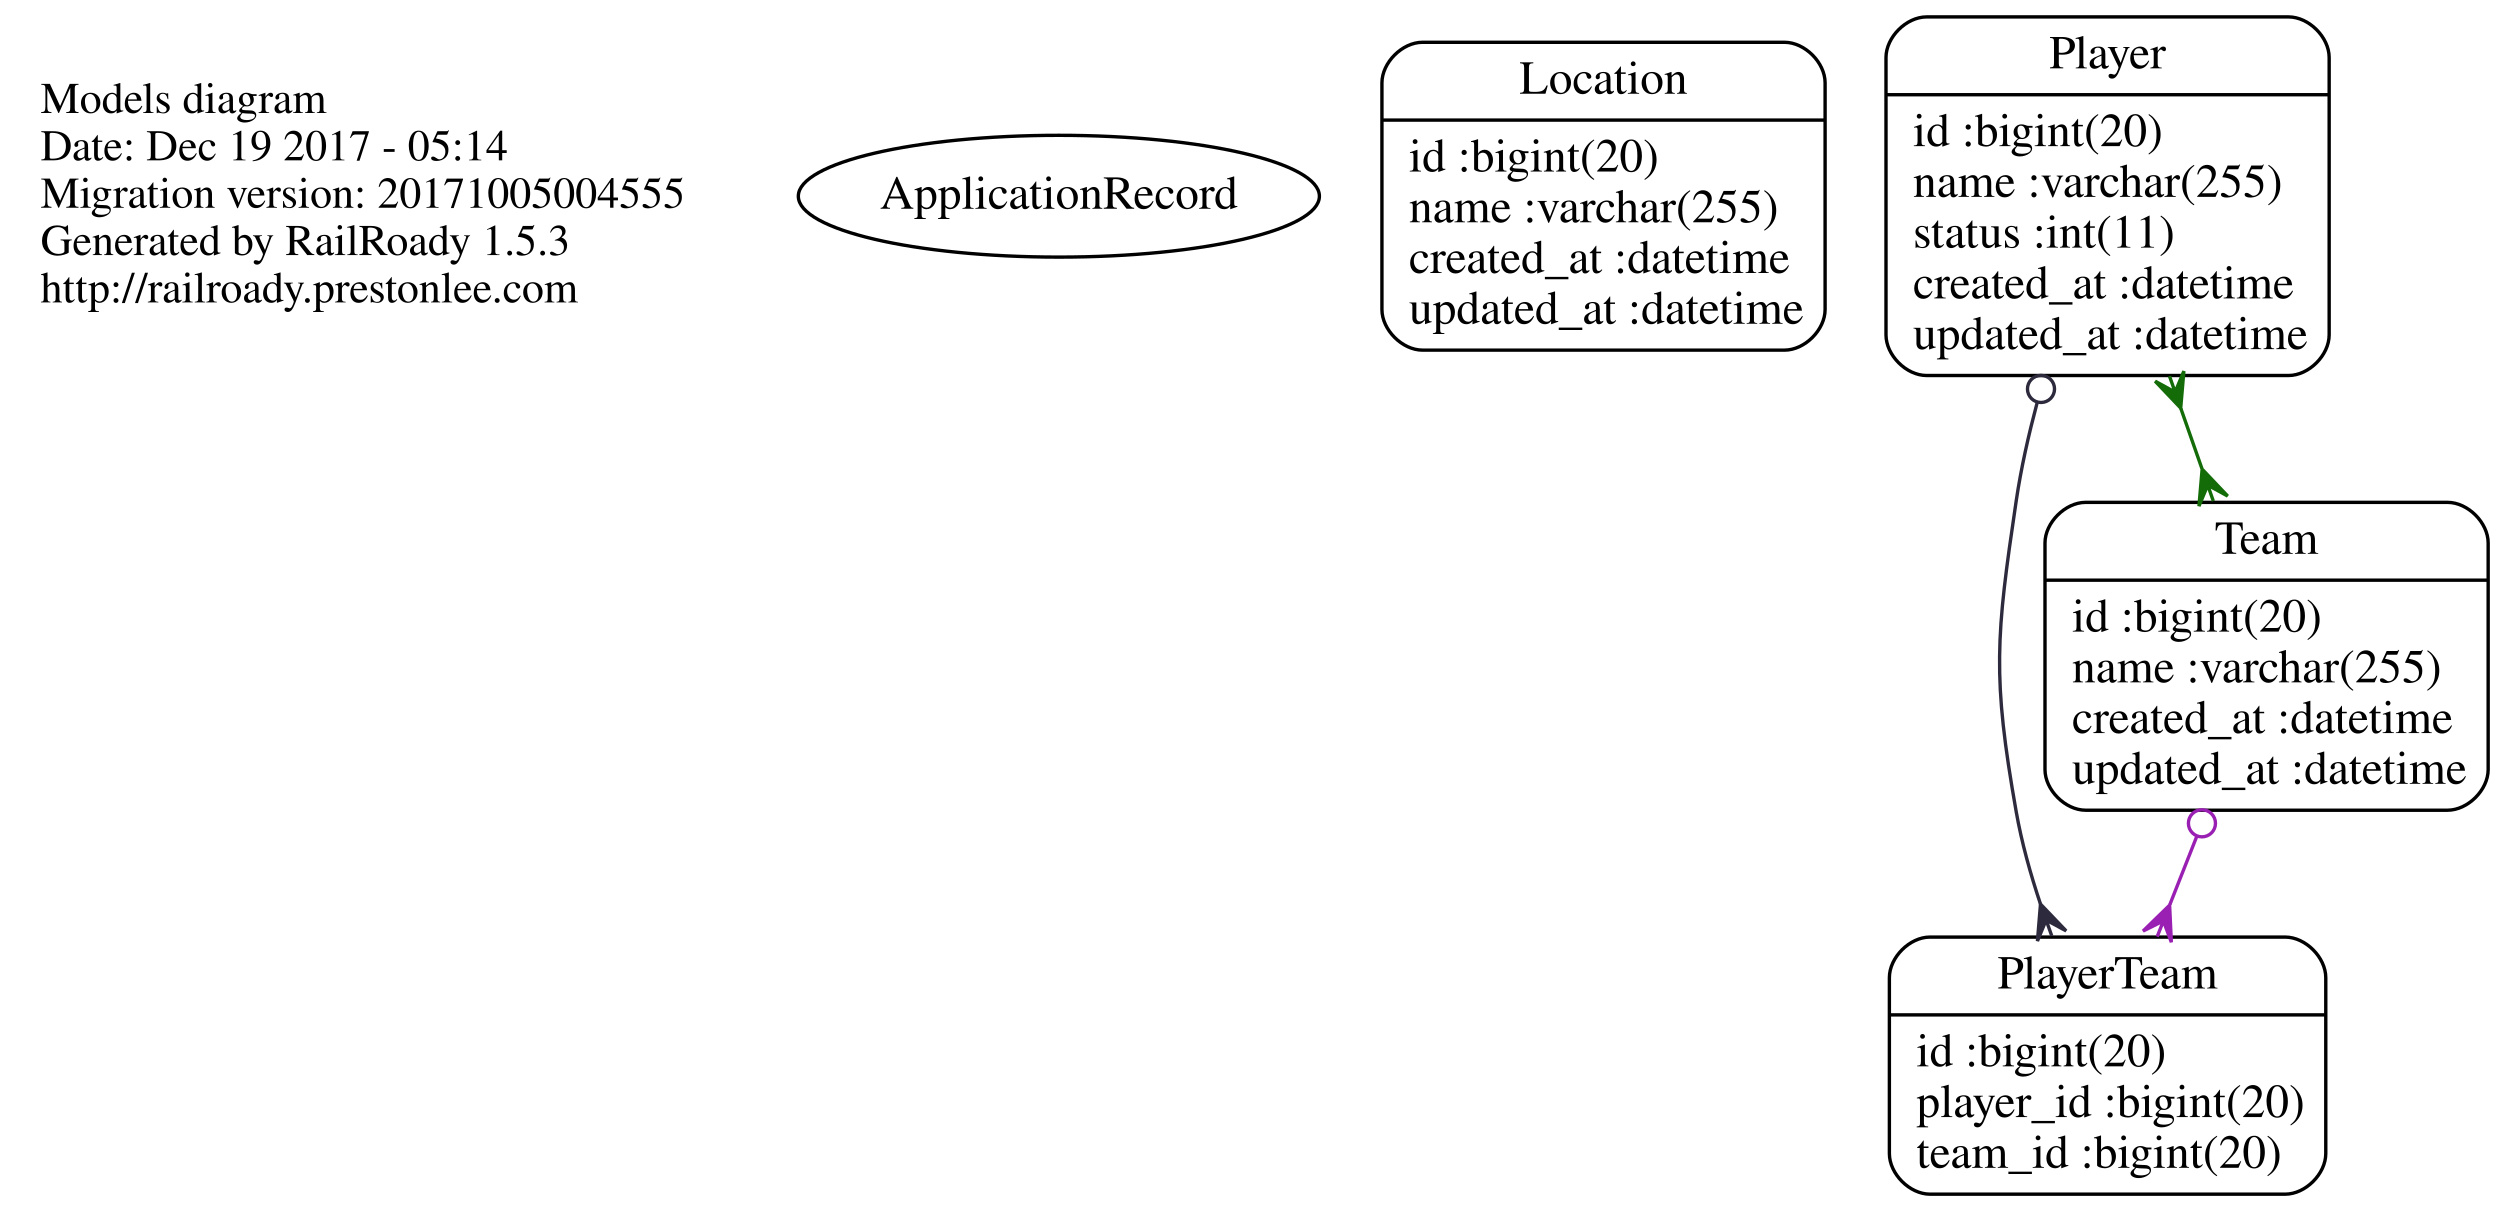
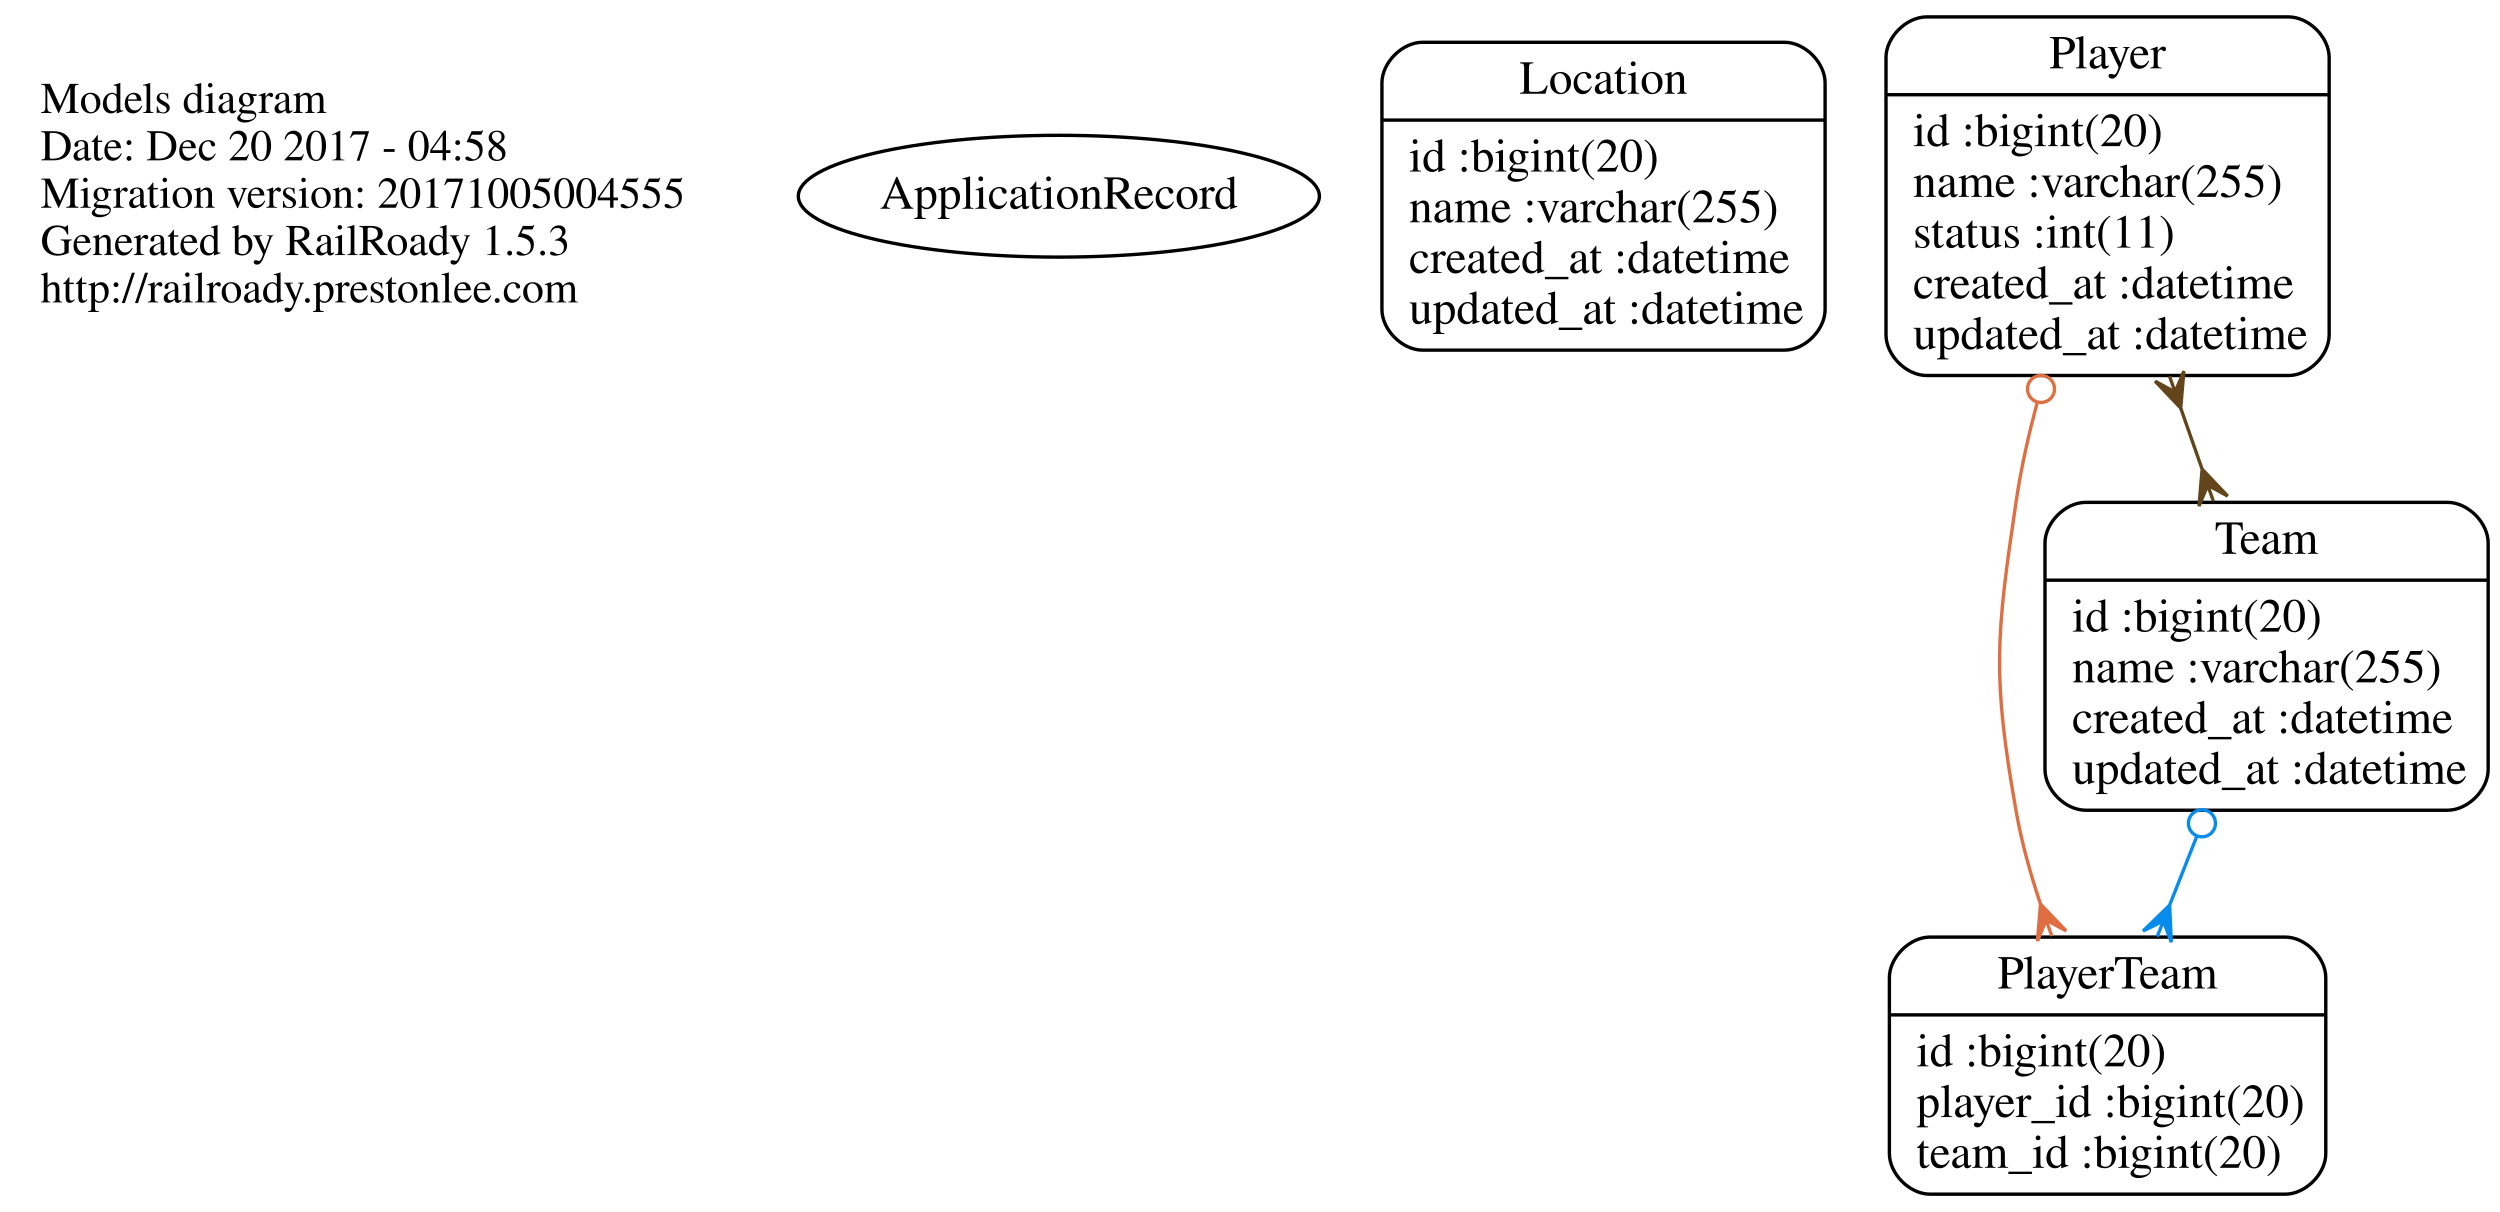
<svg xmlns="http://www.w3.org/2000/svg" width="739pt" height="358pt" viewBox="0.00 0.00 739.00 358.00">
  <g id="graph0" class="graph" transform="scale(1 1) rotate(0) translate(4 354)">
    <polygon fill="none" stroke="none" points="-4,4 -4,-354 735,-354 735,4 -4,4" />
    <g id="node1" class="node">
      <text text-anchor="start" x="8" y="-320.6" font-family="Times,serif" font-size="13.00">Models diagram</text>
-       <text text-anchor="start" x="8" y="-306.6" font-family="Times,serif" font-size="13.00">Date: Dec 19 2017 - 05:14</text>
+       <text text-anchor="start" x="8" y="-306.6" font-family="Times,serif" font-size="13.00">Date: Dec 20 2017 - 04:58</text>
      <text text-anchor="start" x="8" y="-292.6" font-family="Times,serif" font-size="13.00">Migration version: 20171005004555</text>
      <text text-anchor="start" x="8" y="-278.6" font-family="Times,serif" font-size="13.00">Generated by RailRoady 1.5.3</text>
      <text text-anchor="start" x="8" y="-264.6" font-family="Times,serif" font-size="13.00">http://railroady.prestonlee.com</text>
    </g>
    <g id="node2" class="node">
      <ellipse fill="none" stroke="black" cx="309" cy="-296" rx="77.015" ry="18" />
      <text text-anchor="middle" x="309" y="-292.3" font-family="Times,serif" font-size="14.00">ApplicationRecord</text>
    </g>
    <g id="node3" class="node">
      <path fill="none" stroke="black" d="M416.5,-250.5C416.5,-250.5 523.5,-250.5 523.5,-250.5 529.5,-250.5 535.5,-256.5 535.5,-262.5 535.5,-262.5 535.5,-329.5 535.5,-329.5 535.5,-335.5 529.5,-341.5 523.5,-341.5 523.5,-341.5 416.5,-341.5 416.5,-341.5 410.5,-341.5 404.5,-335.5 404.5,-329.5 404.5,-329.5 404.5,-262.5 404.5,-262.5 404.5,-256.5 410.5,-250.5 416.5,-250.5" />
      <text text-anchor="middle" x="470" y="-326.3" font-family="Times,serif" font-size="14.00">Location</text>
      <polyline fill="none" stroke="black" points="404.5,-318.5 535.5,-318.5 " />
      <text text-anchor="start" x="412.5" y="-303.3" font-family="Times,serif" font-size="14.00">id :bigint(20)</text>
      <text text-anchor="start" x="412.5" y="-288.3" font-family="Times,serif" font-size="14.00">name :varchar(255)</text>
      <text text-anchor="start" x="412.5" y="-273.3" font-family="Times,serif" font-size="14.00">created_at :datetime</text>
      <text text-anchor="start" x="412.5" y="-258.3" font-family="Times,serif" font-size="14.00">updated_at :datetime</text>
    </g>
    <g id="node4" class="node">
      <path fill="none" stroke="black" d="M565.5,-243C565.5,-243 672.5,-243 672.5,-243 678.5,-243 684.5,-249 684.5,-255 684.5,-255 684.5,-337 684.5,-337 684.5,-343 678.5,-349 672.5,-349 672.5,-349 565.5,-349 565.5,-349 559.5,-349 553.5,-343 553.5,-337 553.5,-337 553.5,-255 553.5,-255 553.5,-249 559.5,-243 565.5,-243" />
      <text text-anchor="middle" x="619" y="-333.8" font-family="Times,serif" font-size="14.00">Player</text>
      <polyline fill="none" stroke="black" points="553.5,-326 684.5,-326 " />
      <text text-anchor="start" x="561.5" y="-310.8" font-family="Times,serif" font-size="14.00">id :bigint(20)</text>
      <text text-anchor="start" x="561.5" y="-295.8" font-family="Times,serif" font-size="14.00">name :varchar(255)</text>
      <text text-anchor="start" x="561.5" y="-280.8" font-family="Times,serif" font-size="14.00">status :int(11)</text>
      <text text-anchor="start" x="561.5" y="-265.8" font-family="Times,serif" font-size="14.00">created_at :datetime</text>
      <text text-anchor="start" x="561.5" y="-250.8" font-family="Times,serif" font-size="14.00">updated_at :datetime</text>
    </g>
    <g id="node5" class="node">
      <path fill="none" stroke="black" d="M566.5,-1C566.5,-1 671.5,-1 671.5,-1 677.5,-1 683.5,-7 683.5,-13 683.5,-13 683.5,-65 683.5,-65 683.5,-71 677.5,-77 671.5,-77 671.5,-77 566.5,-77 566.5,-77 560.5,-77 554.5,-71 554.5,-65 554.5,-65 554.5,-13 554.5,-13 554.5,-7 560.5,-1 566.5,-1" />
      <text text-anchor="middle" x="619" y="-61.8" font-family="Times,serif" font-size="14.00">PlayerTeam</text>
      <polyline fill="none" stroke="black" points="554.5,-54 683.5,-54 " />
      <text text-anchor="start" x="562.5" y="-38.8" font-family="Times,serif" font-size="14.00">id :bigint(20)</text>
      <text text-anchor="start" x="562.5" y="-23.8" font-family="Times,serif" font-size="14.00">player_id :bigint(20)</text>
      <text text-anchor="start" x="562.5" y="-8.8" font-family="Times,serif" font-size="14.00">team_id :bigint(20)</text>
    </g>
    <g id="edge1" class="edge">
-       <path fill="none" stroke="#2e2a3d" d="M598.173,-234.925C595.613,-225.355 593.407,-215.483 592,-206 586,-165.554 584.884,-154.265 592,-114 593.591,-105 596.191,-95.656 599.165,-86.761" />
-       <ellipse fill="none" stroke="#2e2a3d" cx="599.32" cy="-239.026" rx="4" ry="4" />
-       <polygon fill="#2e2a3d" stroke="#2e2a3d" points="599.169,-86.749 606.75,-78.826 600.839,-82.036 602.509,-77.323 602.509,-77.323 602.509,-77.323 600.839,-82.036 598.267,-75.82 599.169,-86.749 599.169,-86.749" />
+       <path fill="none" stroke="#df6e42" d="M598.173,-234.925C595.613,-225.355 593.407,-215.483 592,-206 586,-165.554 584.884,-154.265 592,-114 593.591,-105 596.191,-95.656 599.165,-86.761" />
+       <ellipse fill="none" stroke="#df6e42" cx="599.32" cy="-239.026" rx="4" ry="4" />
+       <polygon fill="#df6e42" stroke="#df6e42" points="599.169,-86.749 606.75,-78.826 600.839,-82.036 602.509,-77.323 602.509,-77.323 602.509,-77.323 600.839,-82.036 598.267,-75.82 599.169,-86.749 599.169,-86.749" />
    </g>
    <g id="node6" class="node">
      <path fill="none" stroke="black" d="M612.5,-114.5C612.5,-114.5 719.5,-114.5 719.5,-114.5 725.5,-114.5 731.5,-120.5 731.5,-126.5 731.5,-126.5 731.5,-193.5 731.5,-193.5 731.5,-199.5 725.5,-205.5 719.5,-205.5 719.5,-205.5 612.5,-205.5 612.5,-205.5 606.5,-205.5 600.5,-199.5 600.5,-193.5 600.5,-193.5 600.5,-126.5 600.5,-126.5 600.5,-120.5 606.5,-114.5 612.5,-114.5" />
      <text text-anchor="middle" x="666" y="-190.3" font-family="Times,serif" font-size="14.00">Team</text>
      <polyline fill="none" stroke="black" points="600.5,-182.5 731.5,-182.5 " />
      <text text-anchor="start" x="608.5" y="-167.3" font-family="Times,serif" font-size="14.00">id :bigint(20)</text>
      <text text-anchor="start" x="608.5" y="-152.3" font-family="Times,serif" font-size="14.00">name :varchar(255)</text>
      <text text-anchor="start" x="608.5" y="-137.3" font-family="Times,serif" font-size="14.00">created_at :datetime</text>
      <text text-anchor="start" x="608.5" y="-122.3" font-family="Times,serif" font-size="14.00">updated_at :datetime</text>
    </g>
    <g id="edge2" class="edge">
-       <path fill="none" stroke="#136c08" d="M640.653,-233.266C642.728,-227.351 644.821,-221.382 646.869,-215.543" />
-       <polygon fill="#136c08" stroke="#136c08" points="640.616,-233.372 633.06,-241.319 638.961,-238.09 637.306,-242.808 637.306,-242.808 637.306,-242.808 638.961,-238.09 641.552,-244.298 640.616,-233.372 640.616,-233.372" />
-       <polygon fill="#136c08" stroke="#136c08" points="646.951,-215.31 654.507,-207.363 648.606,-210.592 650.261,-205.873 650.261,-205.873 650.261,-205.873 648.606,-210.592 646.014,-204.384 646.951,-215.31 646.951,-215.31" />
+       <path fill="none" stroke="#62451b" d="M640.653,-233.266C642.728,-227.351 644.821,-221.382 646.869,-215.543" />
+       <polygon fill="#62451b" stroke="#62451b" points="640.616,-233.372 633.06,-241.319 638.961,-238.09 637.306,-242.808 637.306,-242.808 637.306,-242.808 638.961,-238.09 641.552,-244.298 640.616,-233.372 640.616,-233.372" />
+       <polygon fill="#62451b" stroke="#62451b" points="646.951,-215.31 654.507,-207.363 648.606,-210.592 650.261,-205.873 650.261,-205.873 650.261,-205.873 648.606,-210.592 646.014,-204.384 646.951,-215.31 646.951,-215.31" />
    </g>
    <g id="edge3" class="edge">
-       <path fill="none" stroke="#9920b2" d="M645.376,-106.783C642.725,-100.07 640.024,-93.231 637.411,-86.615" />
-       <ellipse fill="none" stroke="#9920b2" cx="646.896" cy="-110.63" rx="4" ry="4" />
-       <polygon fill="#9920b2" stroke="#9920b2" points="637.336,-86.424 637.848,-75.47 635.499,-81.774 633.662,-77.123 633.662,-77.123 633.662,-77.123 635.499,-81.774 629.477,-78.776 637.336,-86.424 637.336,-86.424" />
+       <path fill="none" stroke="#088cec" d="M645.376,-106.783C642.725,-100.07 640.024,-93.231 637.411,-86.615" />
+       <ellipse fill="none" stroke="#088cec" cx="646.896" cy="-110.63" rx="4" ry="4" />
+       <polygon fill="#088cec" stroke="#088cec" points="637.336,-86.424 637.848,-75.47 635.499,-81.774 633.662,-77.123 633.662,-77.123 633.662,-77.123 635.499,-81.774 629.477,-78.776 637.336,-86.424 637.336,-86.424" />
    </g>
  </g>
</svg>
